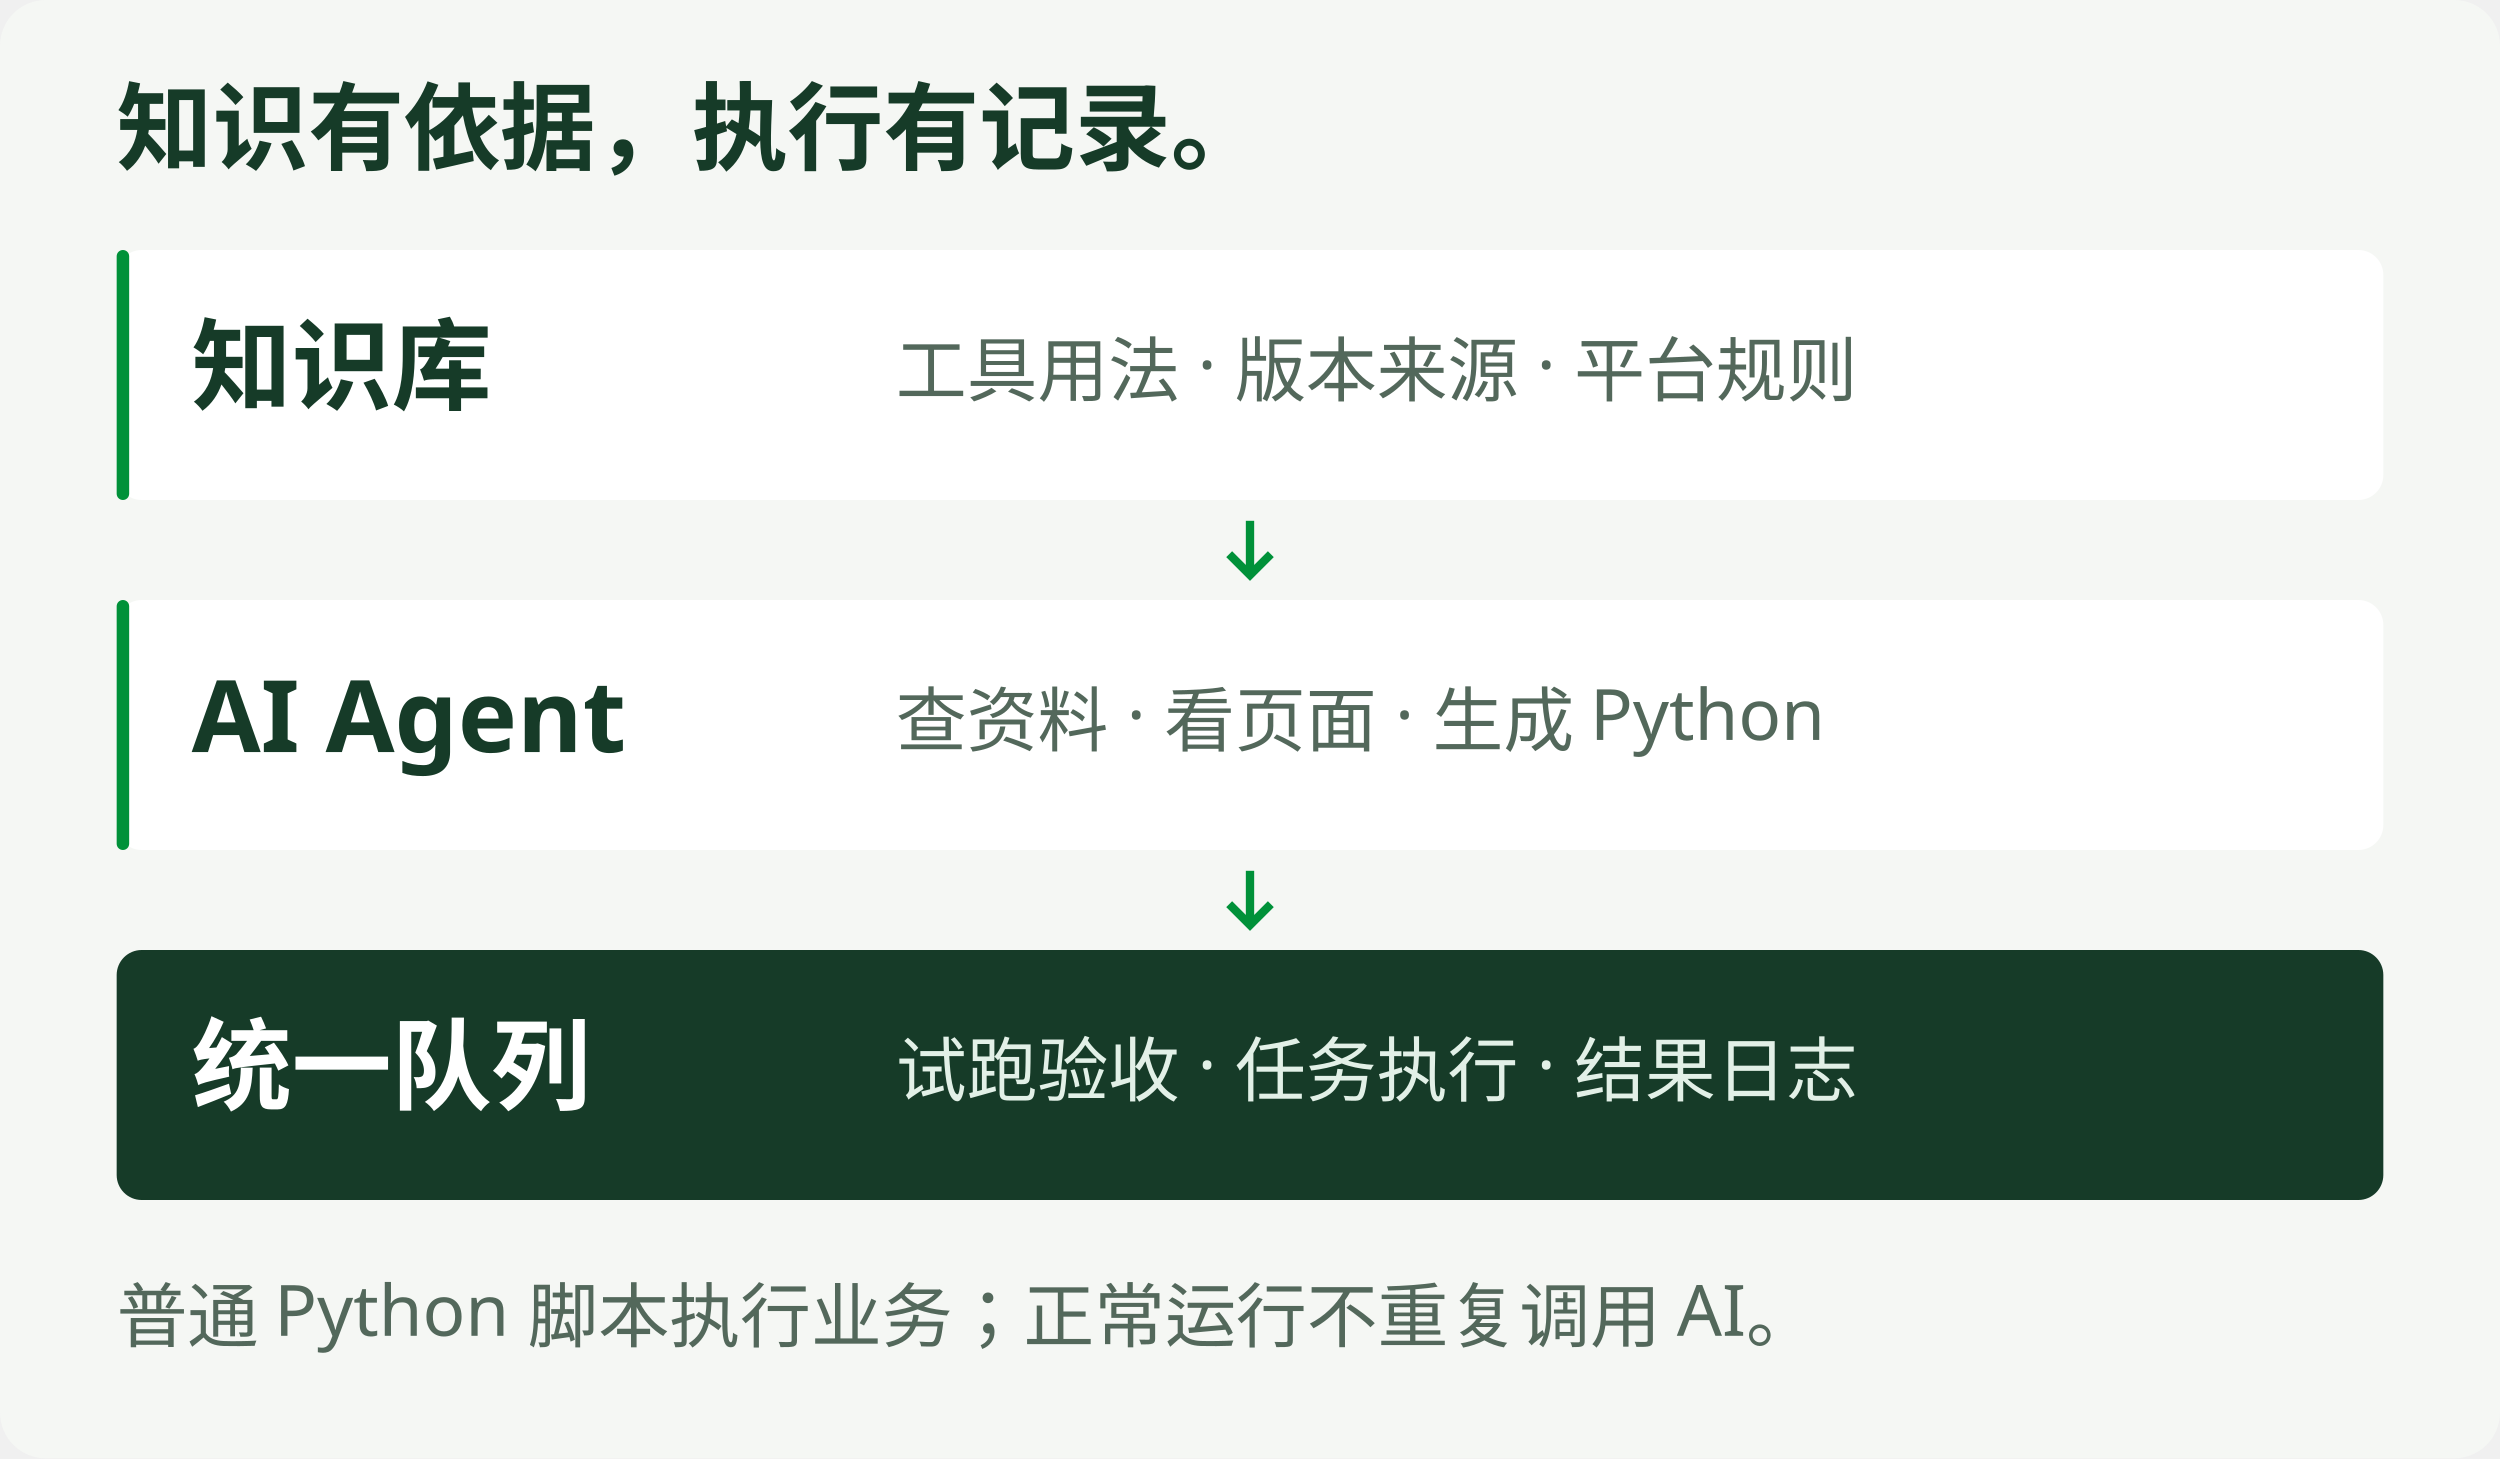
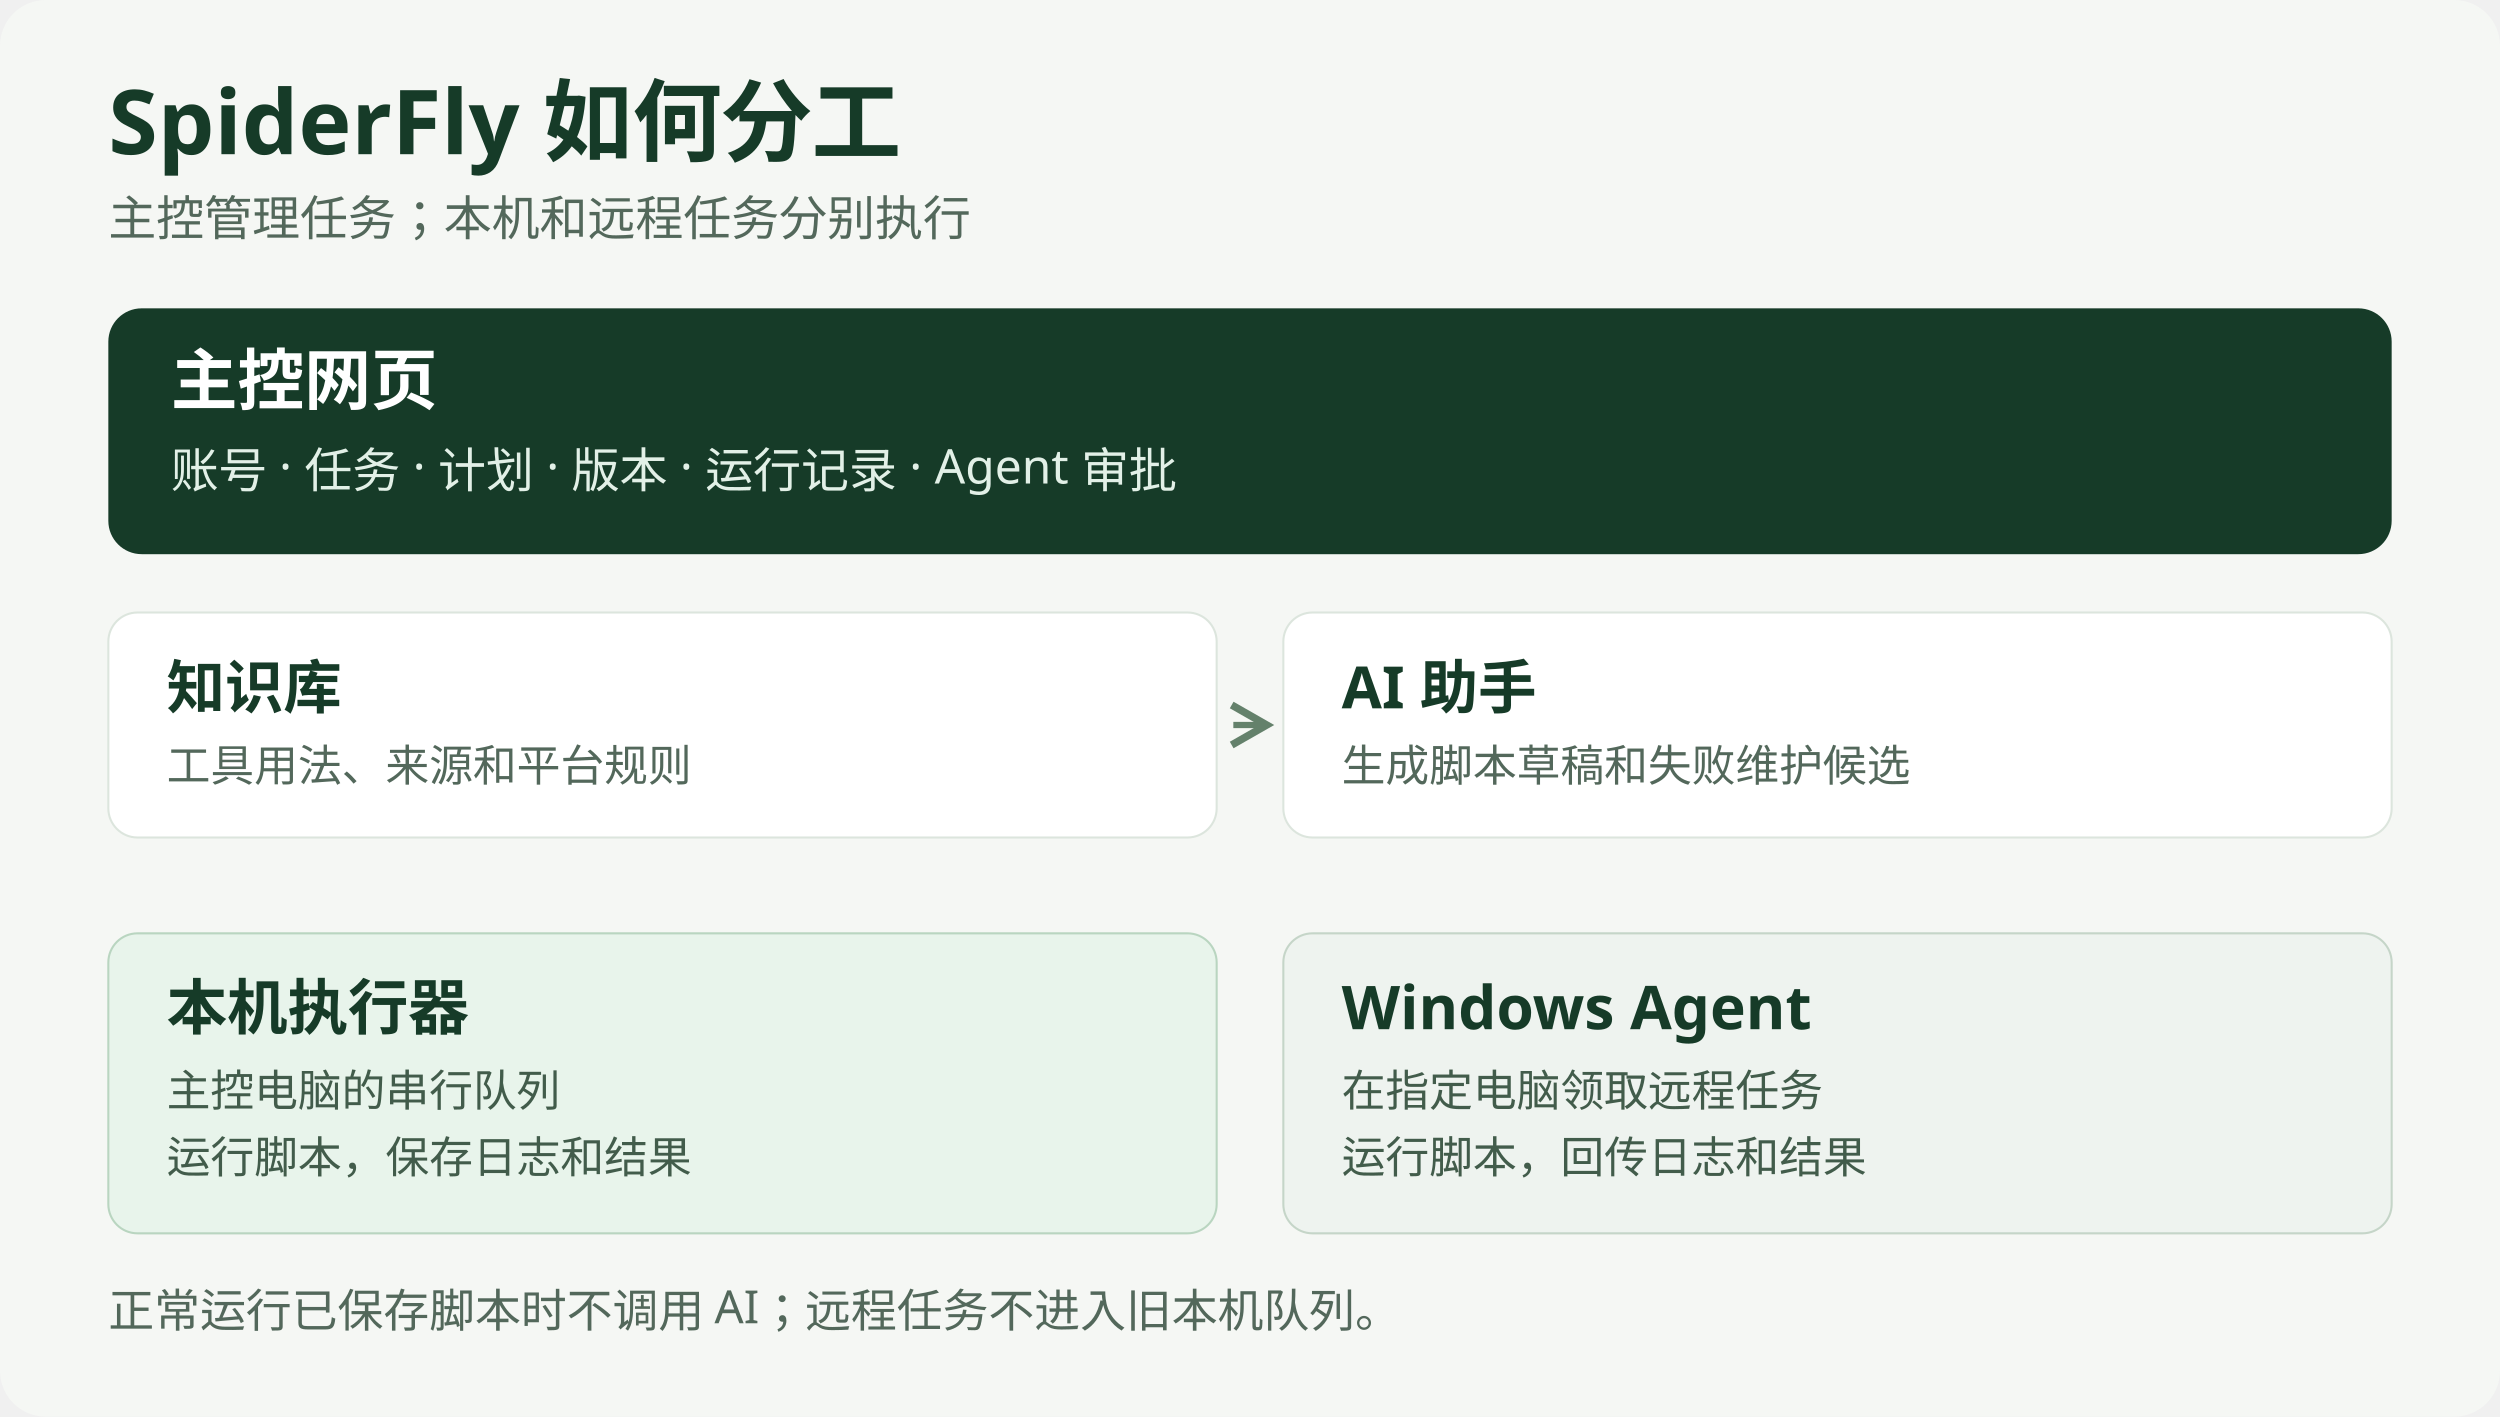
- <svg xmlns="http://www.w3.org/2000/svg" width="1200" height="700" viewBox="0 0 1200 700" role="img" aria-labelledby="title desc">
-   <rect width="1200" height="700" rx="22" fill="#f5f7f4" />
+ <svg xmlns="http://www.w3.org/2000/svg" width="1200" height="680" viewBox="0 0 1200 680" role="img" aria-labelledby="title desc">
+   <defs>
+     <marker id="arrow" viewBox="0 0 10 10" refX="8" refY="5" markerWidth="8" markerHeight="8" orient="auto">
+       <path d="M1 1 8 5 1 9" fill="none" stroke="#64816b" stroke-width="1.5" />
+     </marker>
+   </defs>
+   <rect width="1200" height="680" rx="22" fill="#f5f7f4" />
  <g font-family="Segoe UI, Microsoft YaHei, PingFang SC, sans-serif">
-     <text x="56" y="78" font-size="46" font-weight="700" fill="#163b28">知识有依据，执行有记录。</text>
+     <text x="52" y="74" font-size="43" font-weight="700" fill="#163b28">SpiderFly 如何分工</text>
+     <text x="52" y="113" font-size="23" fill="#53685b">主控管理任务；本机和远程任务分别执行</text>
+     <g id="controller">
+       <rect x="52" y="148" width="1096" height="118" rx="16" fill="#163b28" />
+       <text x="82" y="194" font-size="32" font-weight="700" fill="#fff">主控网页</text>
+       <text x="82" y="234" font-size="23" fill="#e2f0e7">账号 · 任务 · 计划 · 版本 · 运行记录 · Agent 审批</text>
+     </g>
    <g id="knowledge">
-       <rect x="56" y="120" width="1088" height="120" rx="12" fill="#fff" />
-       <rect x="56" y="120" width="6" height="120" rx="3" fill="#009139" />
-       <text x="92" y="193" font-size="48" font-weight="650" fill="#163b28">知识库</text>
-       <text x="430" y="190" font-size="34" fill="#53685b">工具用法 · 版本来源 · 平台规则</text>
+       <rect x="52" y="294" width="532" height="108" rx="14" fill="#fff" stroke="#dce5dd" />
+       <text x="80" y="340" font-size="28" font-weight="700" fill="#163b28">知识库</text>
+       <text x="80" y="375" font-size="21" fill="#53685b">工具用法、来源和平台规则</text>
    </g>
-     <path d="M600 250v26m-10-10 10 10 10-10" fill="none" stroke="#009139" stroke-width="4" />
-     <g id="agent">
-       <rect x="56" y="288" width="1088" height="120" rx="12" fill="#fff" />
-       <rect x="56" y="288" width="6" height="120" rx="3" fill="#009139" />
-       <text x="92" y="361" font-size="48" font-weight="650" fill="#163b28">AI Agent</text>
-       <text x="430" y="358" font-size="34" fill="#53685b">查资料 · 看页面 · 生成 Python</text>
+     <g id="ai">
+       <rect x="616" y="294" width="532" height="108" rx="14" fill="#fff" stroke="#dce5dd" />
+       <text x="644" y="340" font-size="28" font-weight="700" fill="#163b28">AI 助手</text>
+       <text x="644" y="375" font-size="21" fill="#53685b">生成脚本草稿和失败维护候选</text>
    </g>
-     <path d="M600 418v26m-10-10 10 10 10-10" fill="none" stroke="#009139" stroke-width="4" />
-     <g id="execution">
-       <rect x="56" y="456" width="1088" height="120" rx="12" fill="#163b28" />
-       <text x="92" y="529" font-size="48" font-weight="650" fill="#fff">统一队列</text>
-       <text x="430" y="526" font-size="34" fill="#e2f0e7">试跑验收 · 任务执行 · 结果日志</text>
+     <path d="M592 348h16" fill="none" stroke="#64816b" stroke-width="3" marker-end="url(#arrow)" />
+     <g id="local">
+       <rect x="52" y="448" width="532" height="144" rx="14" fill="#e8f4eb" stroke="#b9d5c0" />
+       <text x="80" y="494" font-size="29" font-weight="700" fill="#163b28">本机执行器</text>
+       <text x="80" y="531" font-size="21" fill="#425c4b">主控电脑的串行队列</text>
+       <text x="80" y="563" font-size="21" fill="#425c4b">运行脚本，保存日志和结果</text>
    </g>
-     <text x="56" y="644" font-size="34" fill="#53685b">普通 Python 脚本执行业务；正常运行不重复调用 AI。</text>
+     <g id="remote">
+       <rect x="616" y="448" width="532" height="144" rx="14" fill="#eef3ef" stroke="#c5d5c8" />
+       <text x="644" y="494" font-size="29" font-weight="700" fill="#163b28">Windows Agent</text>
+       <text x="644" y="531" font-size="21" fill="#425c4b">在指定电脑领取远程任务</text>
+       <text x="644" y="563" font-size="21" fill="#425c4b">运行脚本，回传日志和结果</text>
+     </g>
+     <text x="52" y="637" font-size="22" fill="#53685b">正常运行已保存脚本时不调用 AI；远程任务不进入旧本机队列。</text>
  </g>
</svg>
